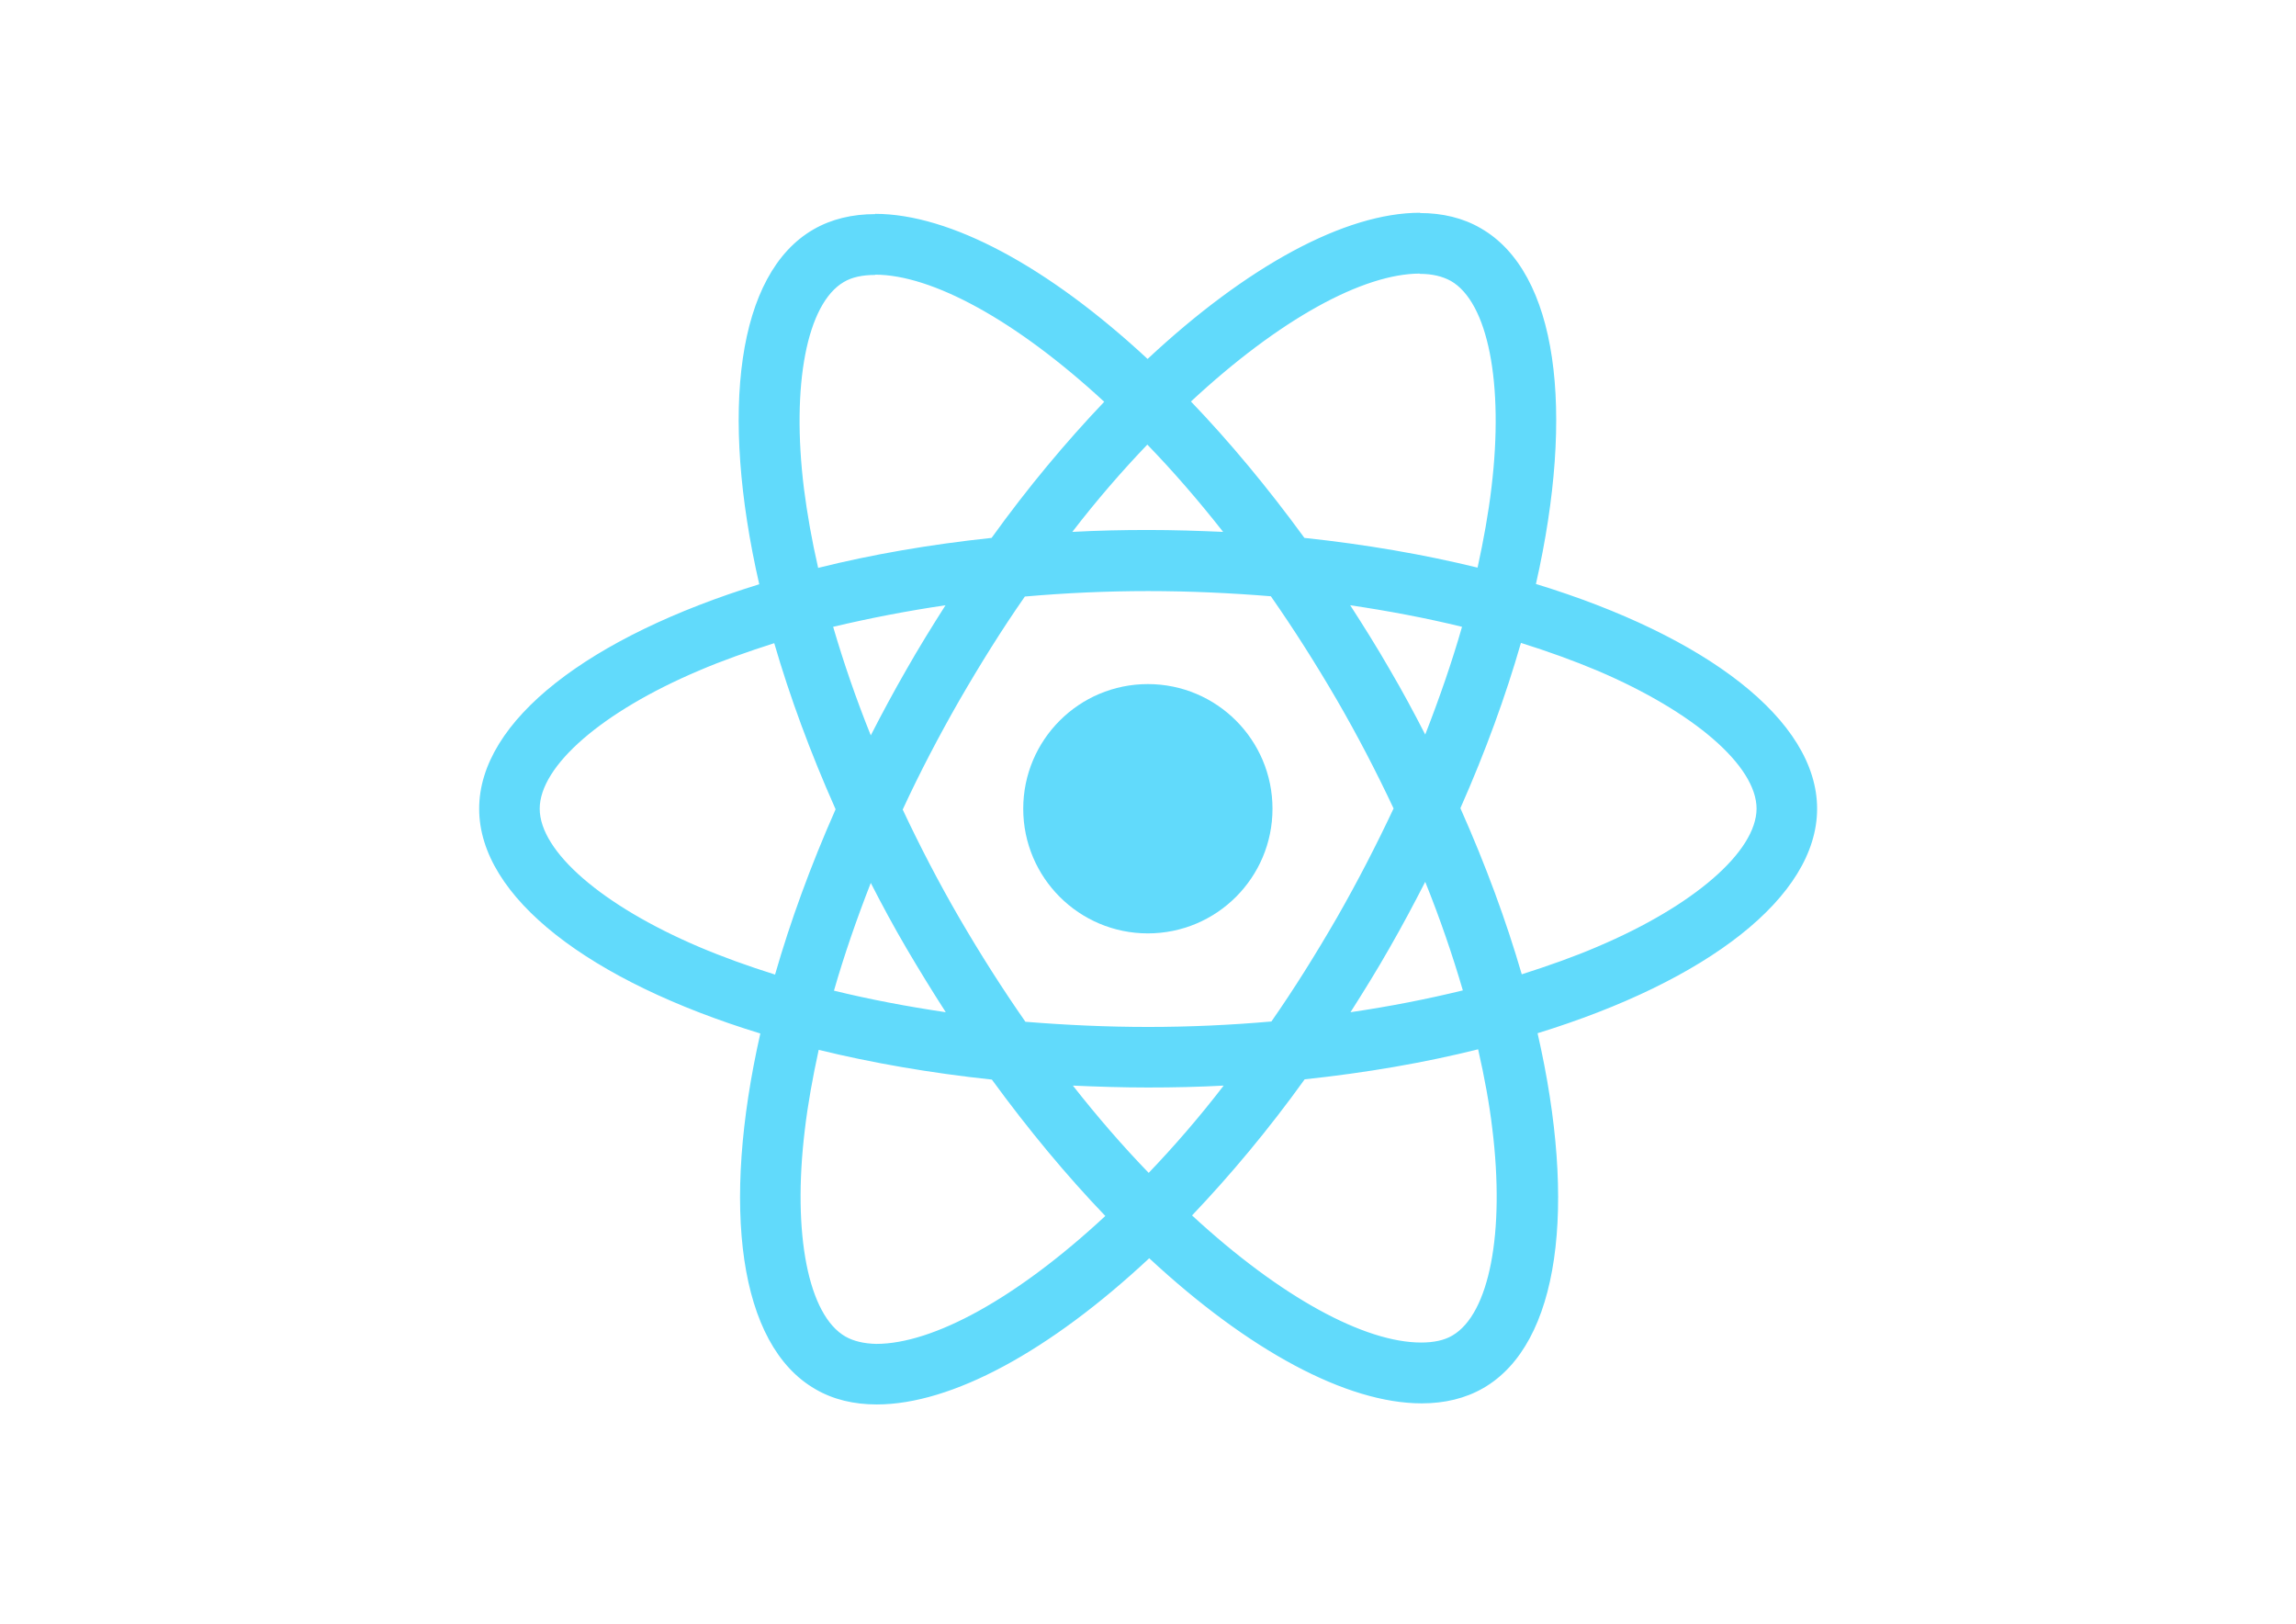
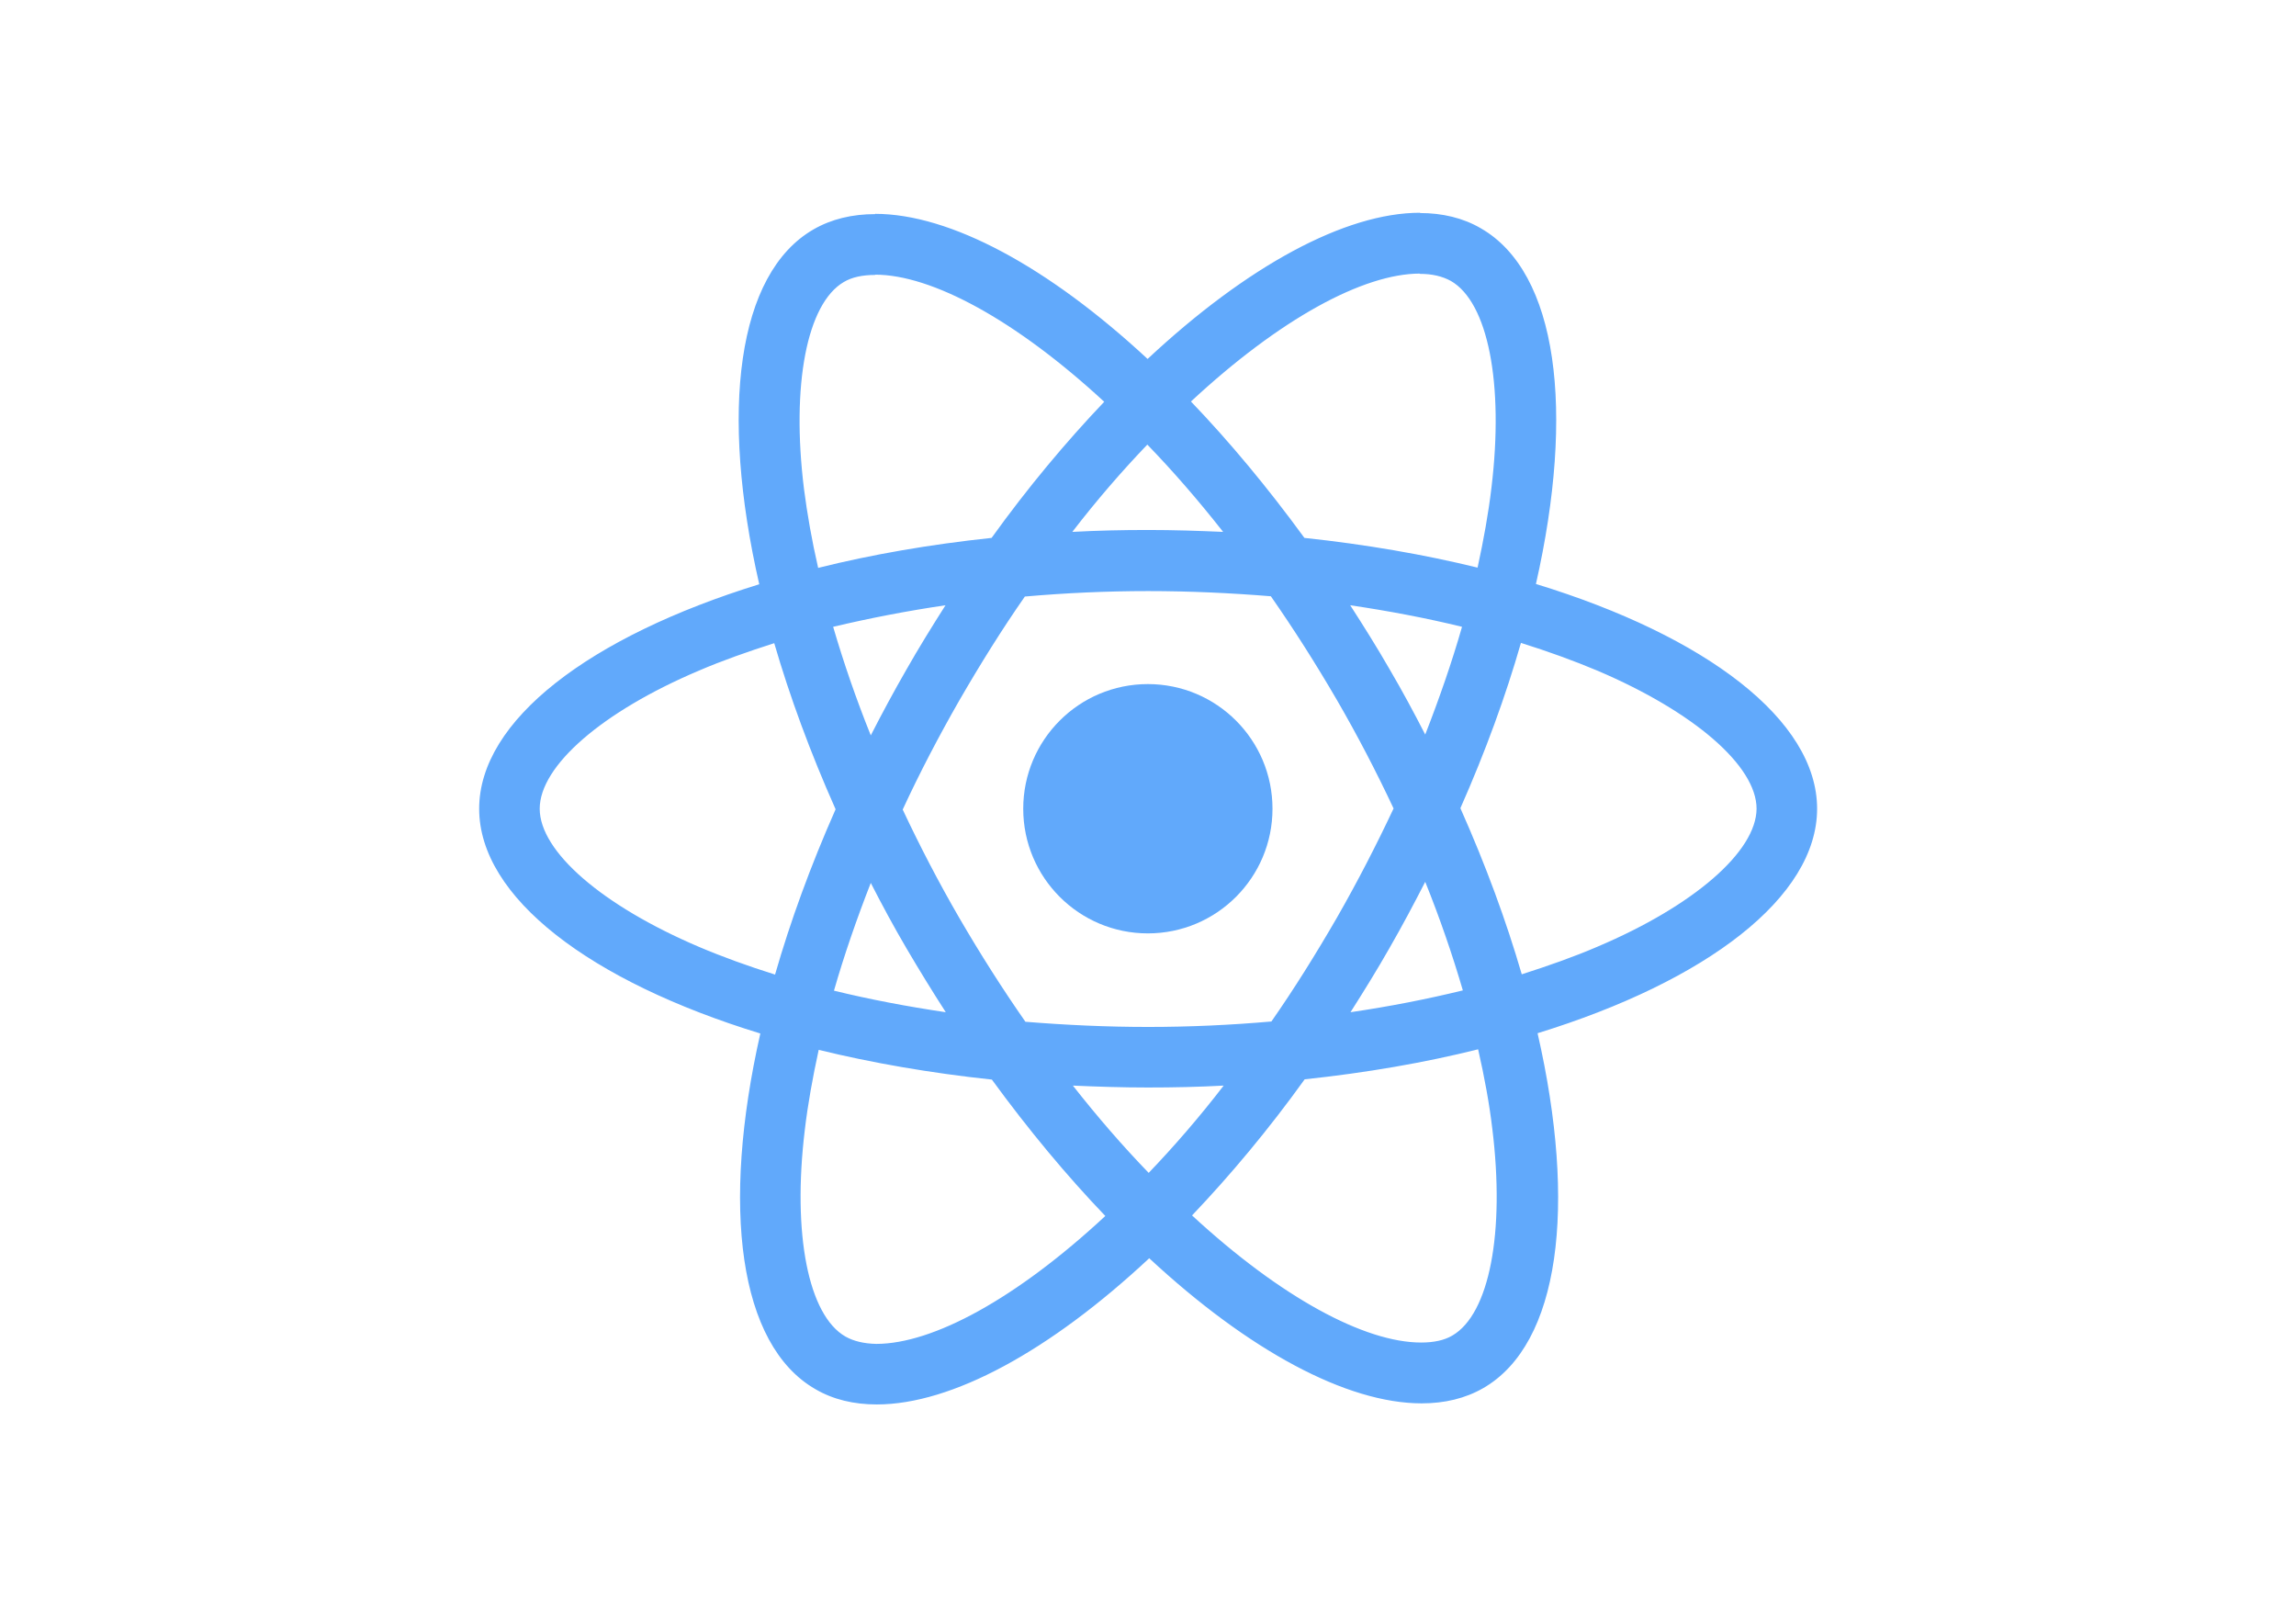
<svg xmlns="http://www.w3.org/2000/svg" viewBox="0 0 841.9 595.3">
-   <g fill="#61DAFB">
+   <g fill="#61A9FB">
    <path d="M666.3 296.5c0-32.5-40.7-63.3-103.1-82.4 14.4-63.6 8-114.2-20.2-130.4-6.5-3.8-14.1-5.6-22.4-5.6v22.3c4.6 0 8.3.9 11.4 2.6 13.6 7.8 19.5 37.5 14.9 75.7-1.1 9.4-2.9 19.3-5.1 29.4-19.6-4.8-41-8.5-63.5-10.9-13.5-18.5-27.5-35.3-41.6-50 32.6-30.3 63.2-46.9 84-46.9V78c-27.5 0-63.5 19.6-99.9 53.6-36.4-33.8-72.4-53.2-99.9-53.2v22.3c20.7 0 51.4 16.5 84 46.6-14 14.7-28 31.4-41.3 49.9-22.6 2.4-44 6.1-63.6 11-2.3-10-4-19.7-5.2-29-4.7-38.2 1.1-67.9 14.6-75.8 3-1.8 6.9-2.6 11.5-2.6V78.5c-8.4 0-16 1.8-22.6 5.6-28.1 16.2-34.4 66.7-19.9 130.1-62.2 19.2-102.7 49.9-102.7 82.3 0 32.5 40.7 63.3 103.1 82.4-14.4 63.6-8 114.2 20.2 130.4 6.5 3.8 14.1 5.6 22.5 5.6 27.5 0 63.5-19.6 99.9-53.6 36.4 33.8 72.4 53.2 99.9 53.2 8.4 0 16-1.8 22.6-5.6 28.1-16.2 34.4-66.7 19.9-130.1 62-19.1 102.5-49.9 102.5-82.3zm-130.2-66.7c-3.7 12.9-8.3 26.2-13.5 39.5-4.1-8-8.4-16-13.1-24-4.6-8-9.5-15.8-14.4-23.4 14.2 2.1 27.9 4.7 41 7.9zm-45.8 106.5c-7.8 13.5-15.8 26.3-24.1 38.2-14.9 1.3-30 2-45.2 2-15.1 0-30.2-.7-45-1.9-8.3-11.9-16.4-24.6-24.2-38-7.6-13.1-14.5-26.4-20.8-39.8 6.2-13.4 13.2-26.8 20.7-39.9 7.8-13.5 15.8-26.3 24.1-38.2 14.9-1.3 30-2 45.2-2 15.1 0 30.2.7 45 1.9 8.3 11.9 16.4 24.6 24.2 38 7.6 13.1 14.5 26.4 20.8 39.8-6.3 13.4-13.2 26.8-20.7 39.9zm32.3-13c5.4 13.4 10 26.8 13.8 39.8-13.1 3.2-26.9 5.9-41.2 8 4.9-7.7 9.8-15.6 14.4-23.7 4.6-8 8.9-16.1 13-24.1zM421.2 430c-9.3-9.6-18.6-20.3-27.8-32 9 .4 18.2.7 27.5.7 9.4 0 18.7-.2 27.8-.7-9 11.7-18.3 22.4-27.5 32zm-74.4-58.9c-14.2-2.1-27.9-4.7-41-7.9 3.7-12.9 8.3-26.2 13.5-39.5 4.1 8 8.4 16 13.1 24 4.7 8 9.5 15.8 14.4 23.4zM420.7 163c9.3 9.6 18.6 20.3 27.8 32-9-.4-18.2-.7-27.5-.7-9.4 0-18.7.2-27.8.7 9-11.7 18.3-22.4 27.5-32zm-74 58.9c-4.9 7.7-9.8 15.6-14.4 23.7-4.6 8-8.9 16-13 24-5.4-13.4-10-26.8-13.8-39.8 13.1-3.1 26.9-5.8 41.2-7.9zm-90.5 125.2c-35.4-15.1-58.3-34.9-58.3-50.6 0-15.7 22.9-35.6 58.3-50.6 8.6-3.7 18-7 27.7-10.1 5.7 19.6 13.2 40 22.5 60.9-9.2 20.8-16.6 41.1-22.2 60.6-9.9-3.1-19.3-6.5-28-10.2zM310 490c-13.6-7.8-19.5-37.5-14.9-75.7 1.1-9.4 2.9-19.3 5.1-29.4 19.6 4.8 41 8.5 63.5 10.9 13.5 18.5 27.5 35.3 41.6 50-32.6 30.3-63.2 46.9-84 46.9-4.5-.1-8.3-1-11.3-2.7zm237.2-76.2c4.7 38.2-1.1 67.9-14.6 75.8-3 1.8-6.9 2.6-11.5 2.6-20.7 0-51.4-16.5-84-46.6 14-14.7 28-31.4 41.3-49.9 22.6-2.4 44-6.1 63.6-11 2.3 10.1 4.1 19.8 5.2 29.1zm38.5-66.7c-8.6 3.7-18 7-27.7 10.1-5.7-19.6-13.2-40-22.5-60.9 9.2-20.8 16.6-41.1 22.2-60.6 9.9 3.1 19.3 6.5 28.1 10.2 35.4 15.1 58.3 34.9 58.3 50.6-.1 15.7-23 35.6-58.4 50.6zM320.8 78.4z" />
    <circle cx="420.9" cy="296.5" r="45.7" />
    <path d="M520.5 78.1z" />
  </g>
</svg>
